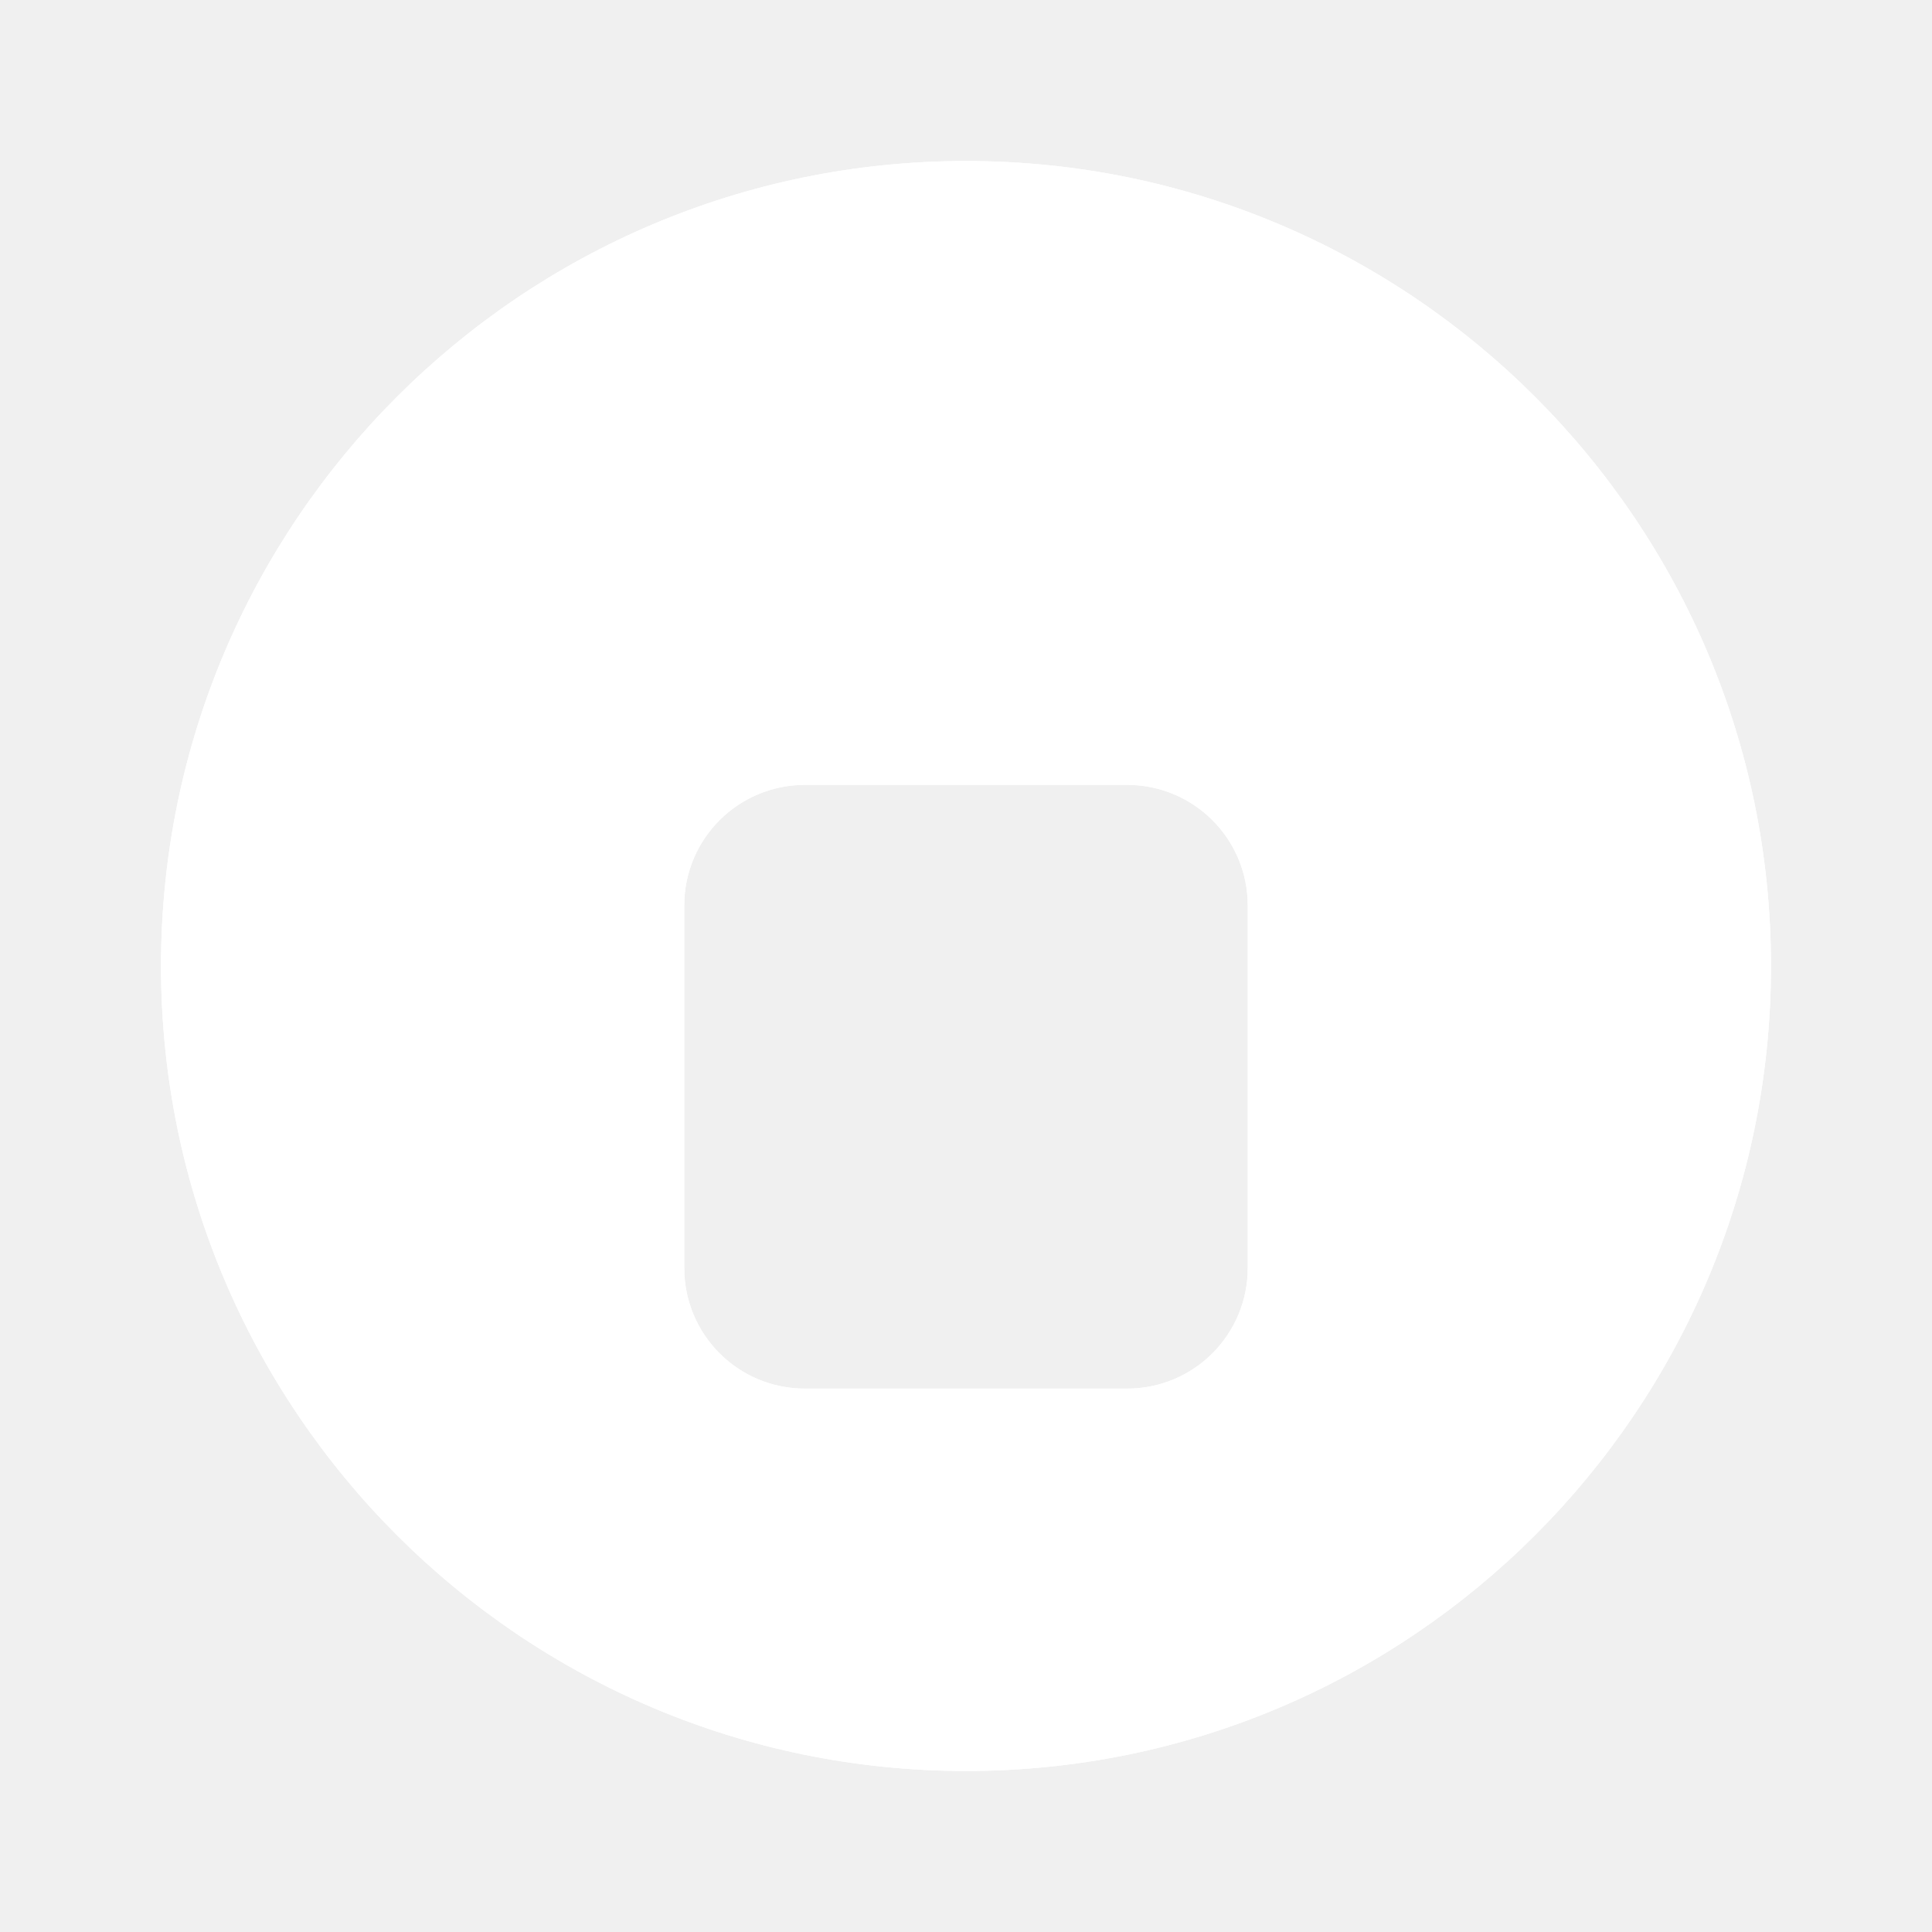
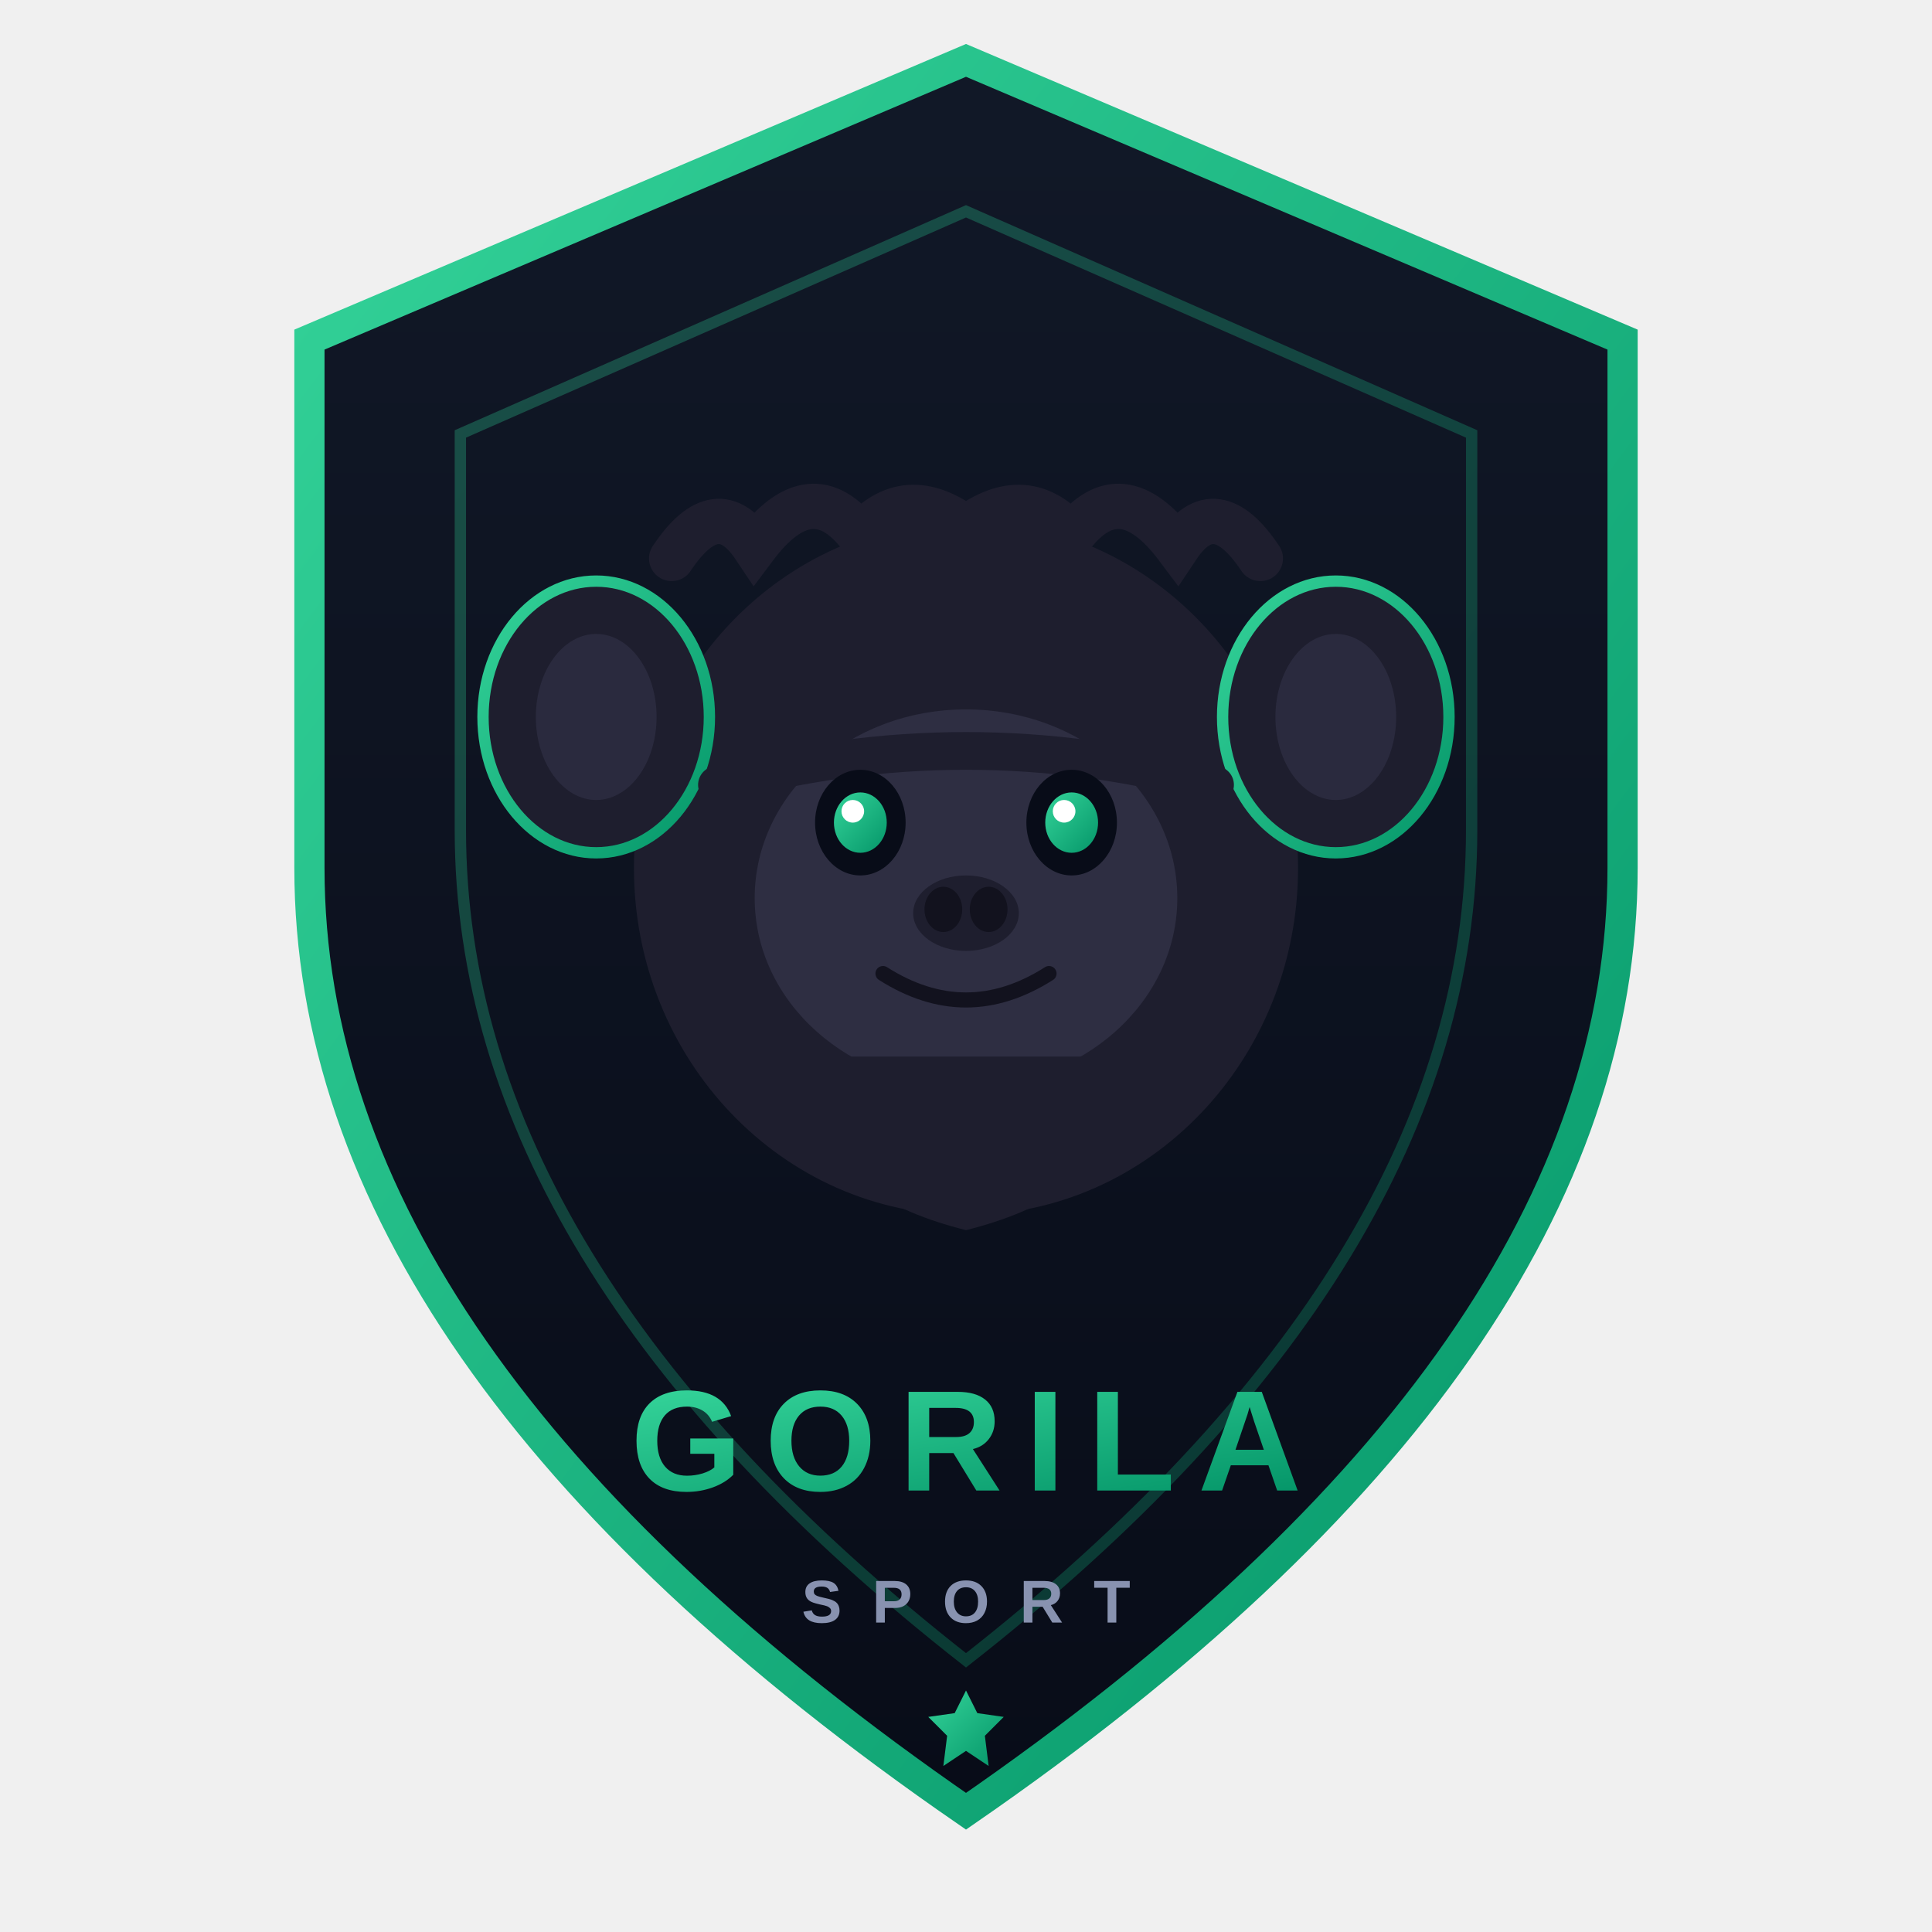
- <svg xmlns="http://www.w3.org/2000/svg" viewBox="0 0 24 24" fill="none">
-   <path d="M12 2C6.48 2 2 6.48 2 12C2 17.52 6.48 22 12 22C17.52 22 22 17.52 22 12C22 6.48 17.52 2 12 2ZM15.5 15.75C15.5 16.58 14.83 17.25 14 17.25H10C9.17 17.25 8.5 16.58 8.5 15.75V11.25C8.5 10.42 9.17 9.75 10 9.75H14C14.83 9.75 15.5 10.42 15.5 11.25V15.75Z" fill="#fff" />
-   <path d="M12 2C6.48 2 2 6.48 2 12C2 17.52 6.48 22 12 22C17.52 22 22 17.52 22 12C22 6.48 17.52 2 12 2ZM15.5 15.75C15.5 16.58 14.83 17.25 14 17.25H10C9.17 17.25 8.5 16.58 8.5 15.75V11.25C8.5 10.42 9.17 9.75 10 9.75H14C14.83 9.75 15.5 10.42 15.5 11.25V15.75Z" fill="#fff" />
+ <svg xmlns="http://www.w3.org/2000/svg" viewBox="0 0 512 512" fill="none">
+   <defs>
+     <linearGradient id="shieldBg" x1="256" y1="32" x2="256" y2="480" gradientUnits="userSpaceOnUse">
+       <stop offset="0%" stop-color="#111827" />
+       <stop offset="100%" stop-color="#080c18" />
+     </linearGradient>
+     <linearGradient id="emerald" x1="0" y1="0" x2="1" y2="1">
+       <stop offset="0%" stop-color="#34d399" />
+       <stop offset="100%" stop-color="#059669" />
+     </linearGradient>
+     <linearGradient id="emeraldDim" x1="0" y1="0" x2="1" y2="1">
+       <stop offset="0%" stop-color="rgba(52,211,153,0.3)" />
+       <stop offset="100%" stop-color="rgba(5,150,105,0.3)" />
+     </linearGradient>
+   </defs>
+   <path d="M256 16 L430 90 L430 230 Q430 360 256 480 Q82 360 82 230 L82 90 Z" fill="url(#shieldBg)" stroke="url(#emerald)" stroke-width="8" />
+   <path d="M256 56 L390 115 L390 220 Q390 335 256 440 Q122 335 122 220 L122 115 Z" fill="none" stroke="url(#emeraldDim)" stroke-width="3" />
+   <ellipse cx="256" cy="230" rx="88" ry="92" fill="#1e1e2e" />
+   <ellipse cx="158" cy="190" rx="30" ry="36" fill="#1e1e2e" stroke="url(#emerald)" stroke-width="3" />
+   <ellipse cx="158" cy="190" rx="16" ry="22" fill="#2a2a3e" />
+   <ellipse cx="354" cy="190" rx="30" ry="36" fill="#1e1e2e" stroke="url(#emerald)" stroke-width="3" />
+   <ellipse cx="354" cy="190" rx="16" ry="22" fill="#2a2a3e" />
+   <ellipse cx="256" cy="238" rx="56" ry="50" fill="#2e2e42" />
+   <path d="M190 208 Q256 190 322 208" fill="none" stroke="#1e1e2e" stroke-width="10" stroke-linecap="round" />
+   <ellipse cx="228" cy="218" rx="12" ry="14" fill="#080c18" />
+   <ellipse cx="228" cy="218" rx="7" ry="8" fill="url(#emerald)" />
+   <ellipse cx="226" cy="215" rx="3" ry="3" fill="#fff" />
+   <ellipse cx="284" cy="218" rx="12" ry="14" fill="#080c18" />
+   <ellipse cx="284" cy="218" rx="7" ry="8" fill="url(#emerald)" />
+   <ellipse cx="282" cy="215" rx="3" ry="3" fill="#fff" />
+   <ellipse cx="256" cy="242" rx="14" ry="10" fill="#1e1e2e" />
+   <ellipse cx="250" cy="241" rx="5" ry="6" fill="#12121e" />
+   <ellipse cx="262" cy="241" rx="5" ry="6" fill="#12121e" />
+   <path d="M234 258 Q256 272 278 258" fill="none" stroke="#12121e" stroke-width="4" stroke-linecap="round" />
+   <path d="M178 148 Q190 130 200 145 Q215 125 228 142 Q240 128 256 140 Q272 128 284 142 Q297 125 312 145 Q322 130 334 148" fill="none" stroke="#1e1e2e" stroke-width="12" stroke-linecap="round" />
+   <path d="M206 280 Q215 305 230 315 Q240 322 256 326 Q272 322 282 315 Q297 305 306 280" fill="#1e1e2e" />
+   <text x="256" y="395" text-anchor="middle" font-family="Arial, sans-serif" font-weight="900" font-size="38" letter-spacing="6" fill="url(#emerald)">GORILA</text>
+   <text x="256" y="430" text-anchor="middle" font-family="Arial, sans-serif" font-weight="700" font-size="16" letter-spacing="8" fill="#8892b0">SPORT</text>
+   <path d="M256 448 L259 454 L266 455 L261 460 L262 468 L256 464 L250 468 L251 460 L246 455 L253 454 Z" fill="url(#emerald)" />
</svg>
